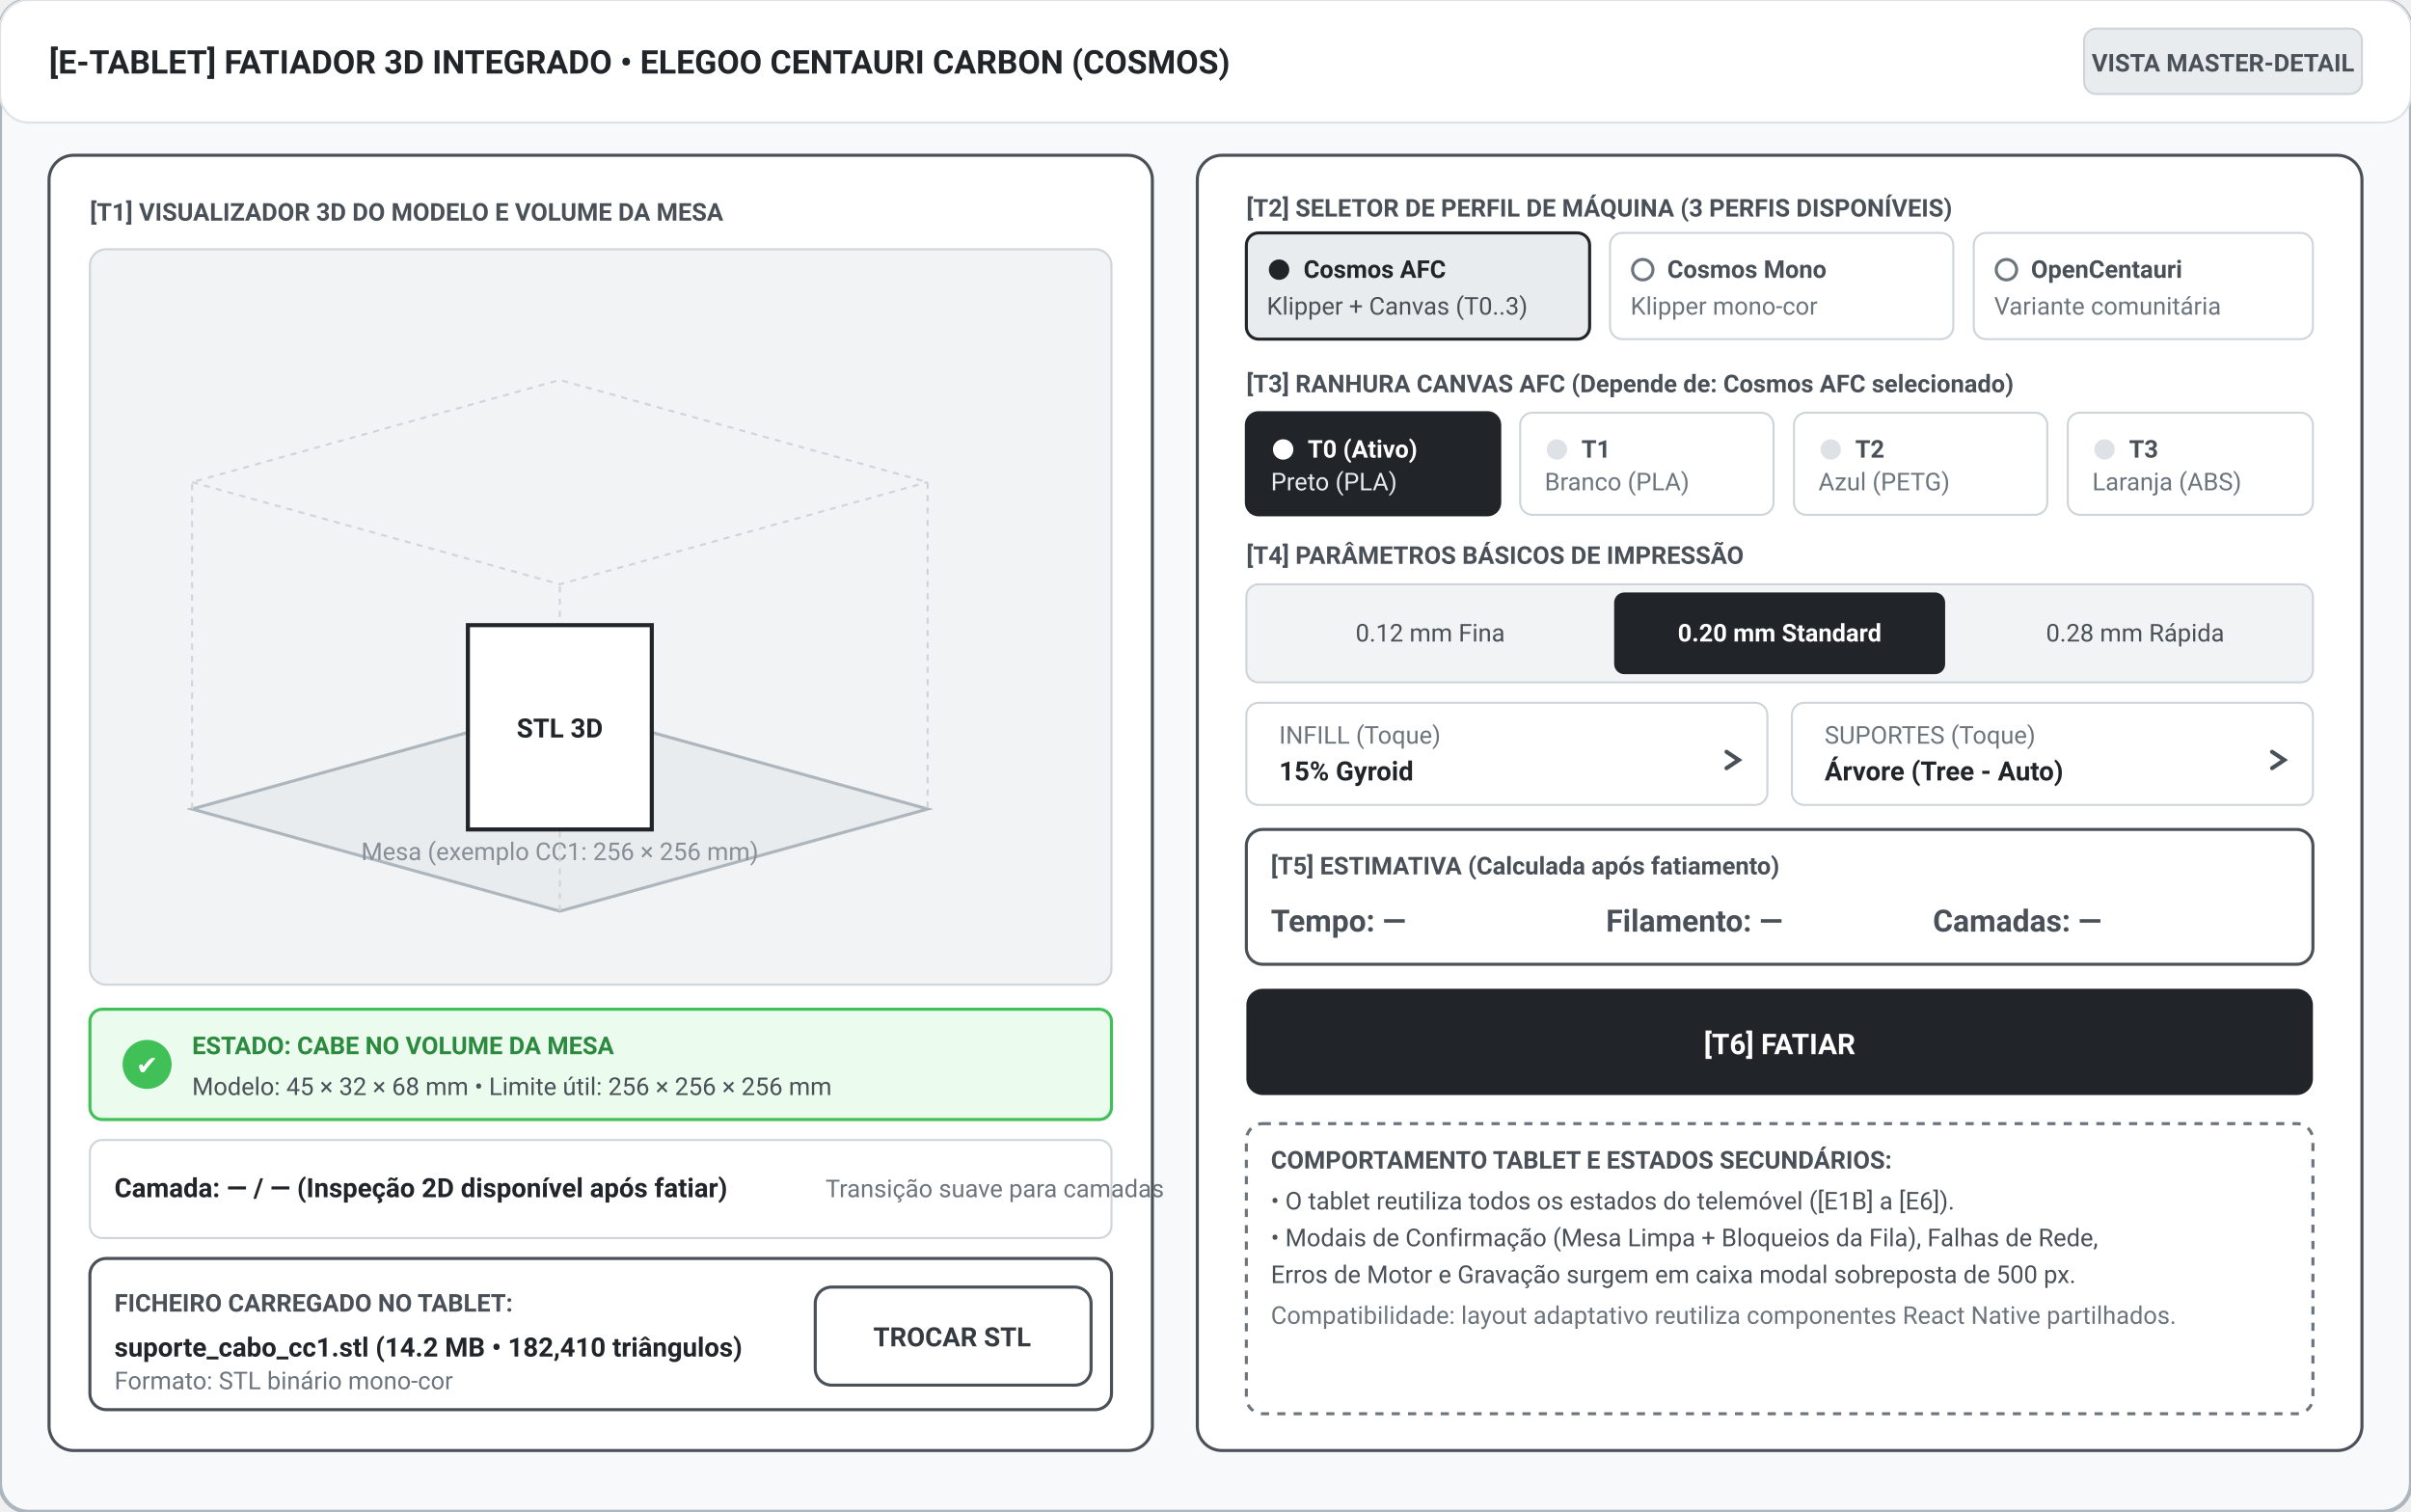
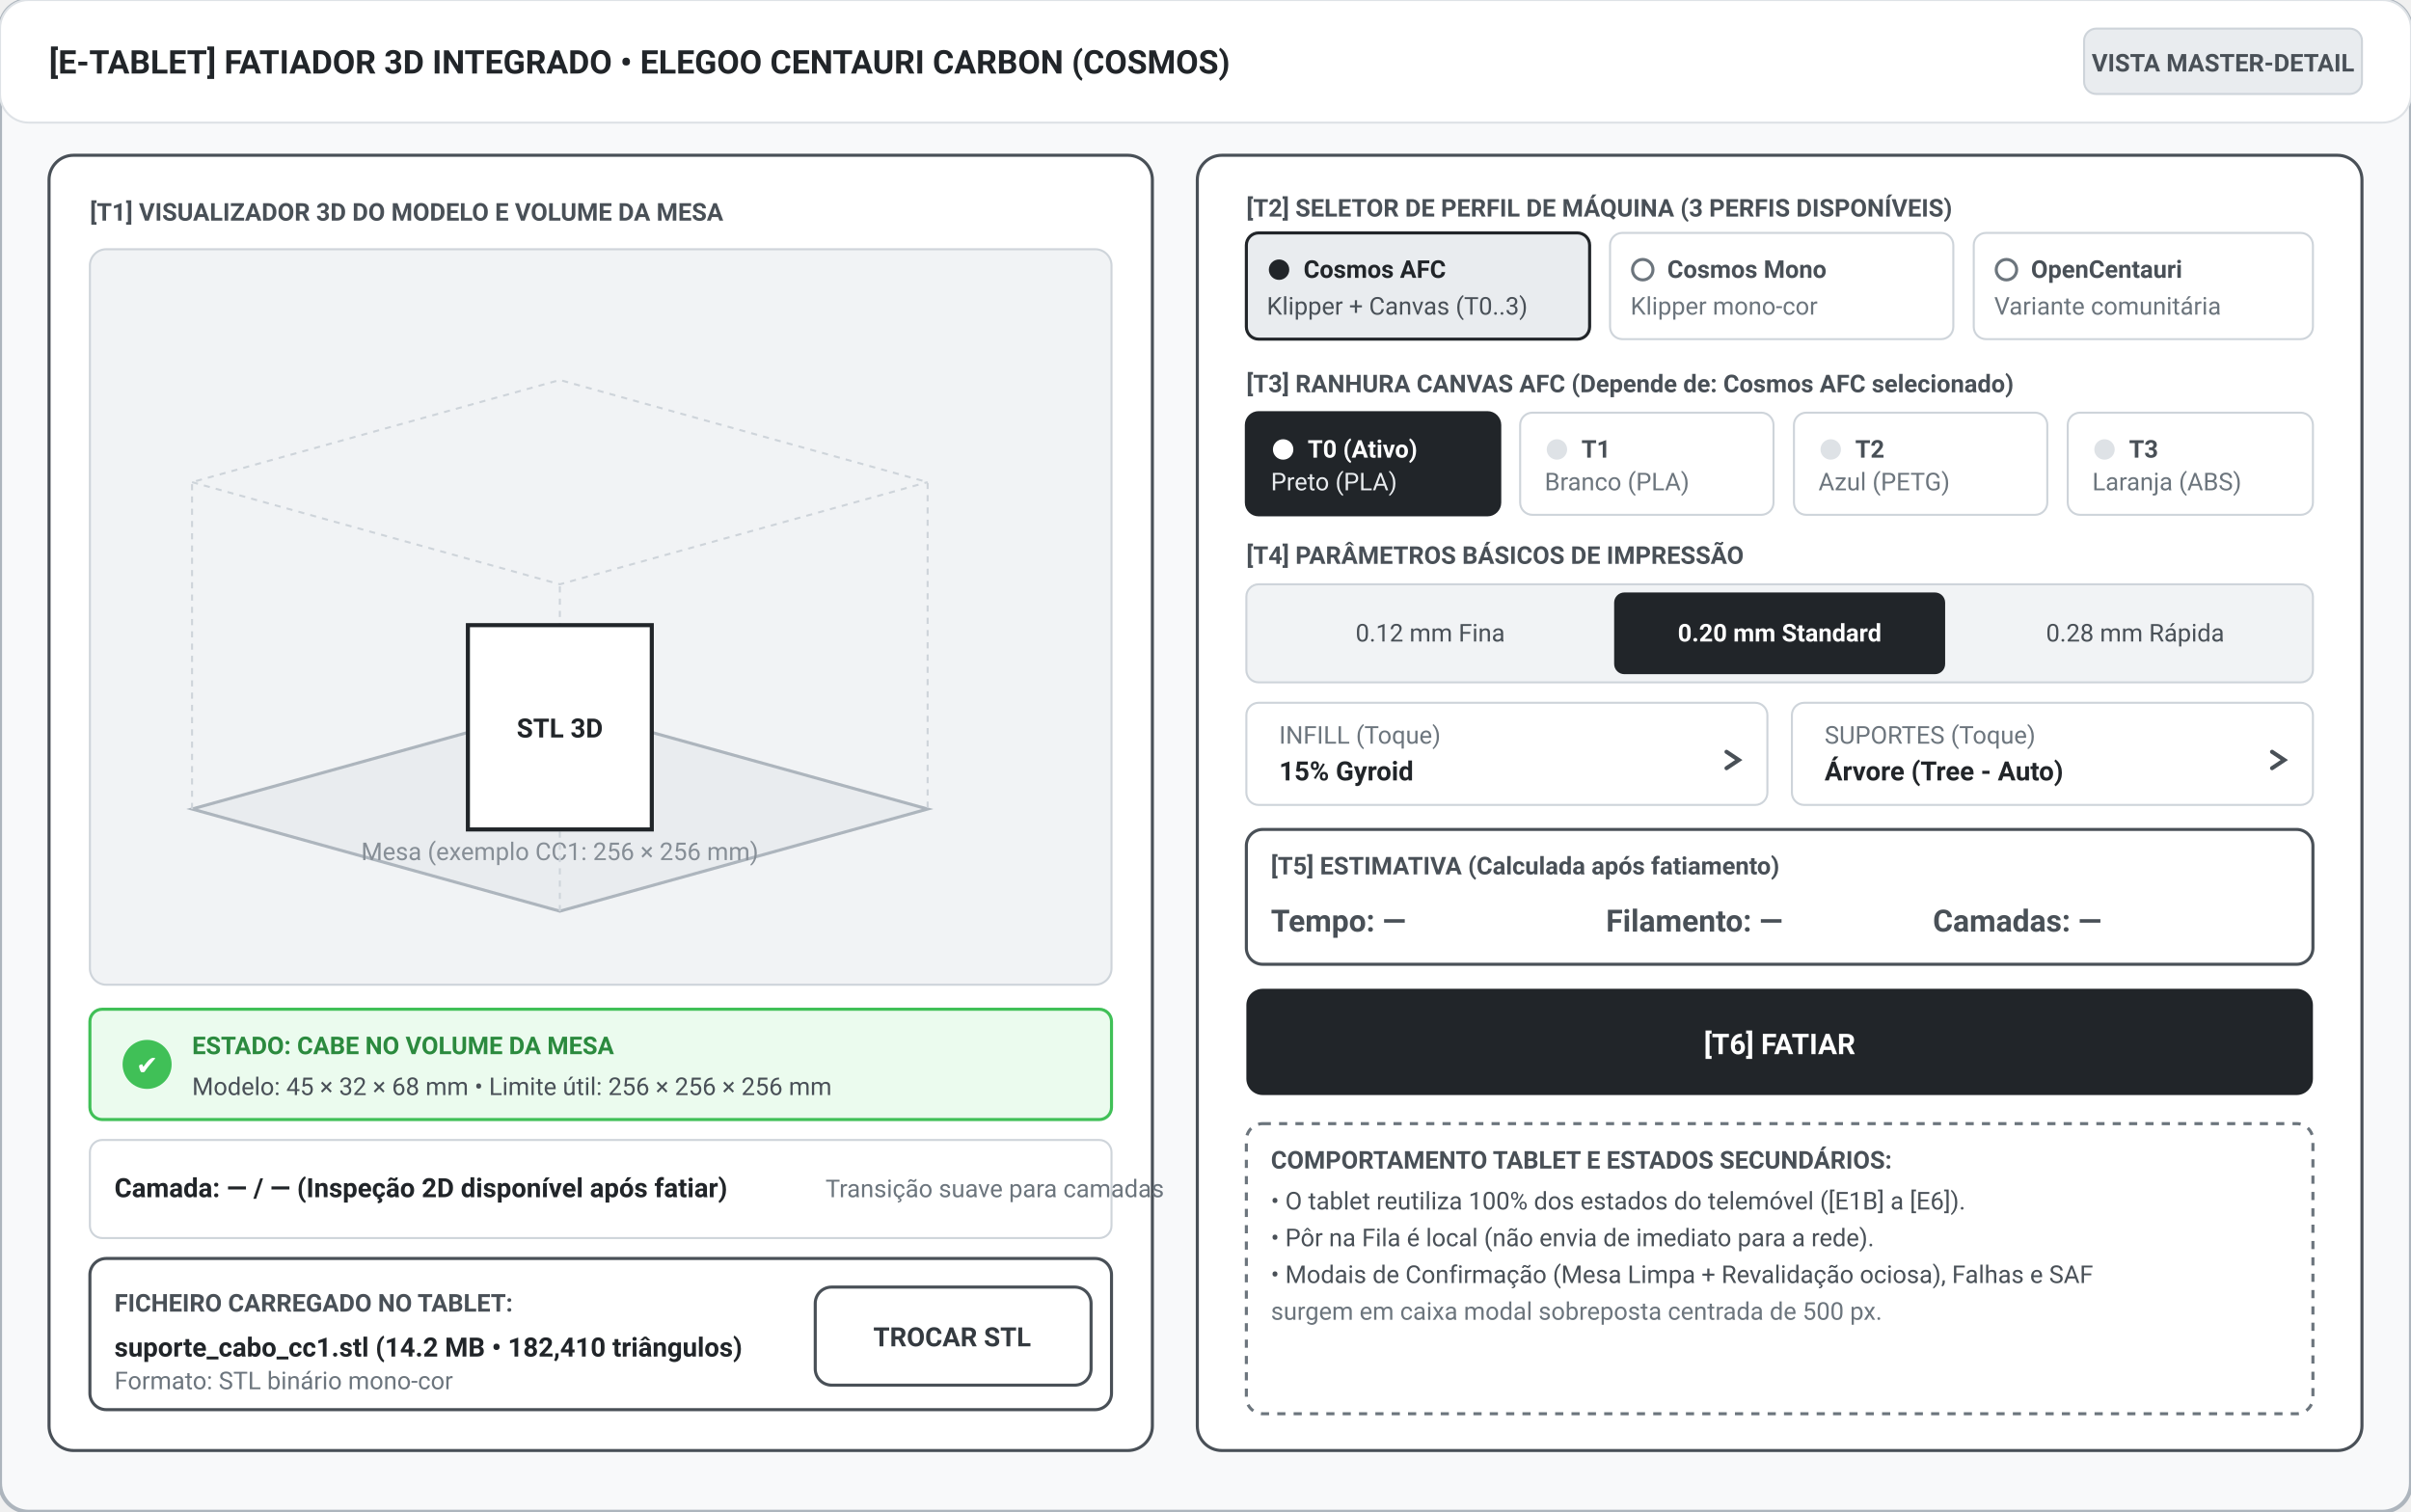
<svg xmlns="http://www.w3.org/2000/svg" viewBox="0 0 1180 740" width="1180" height="740" style="background:#ffffff; font-family:-apple-system, BlinkMacSystemFont, 'Segoe UI', Roboto, Helvetica, Arial, sans-serif;">
  <defs>
    <style>
      .screen-bg { fill: #f8f9fa; stroke: #adb5bd; stroke-width: 2; }
      .header-bg { fill: #ffffff; stroke: #dee2e6; stroke-width: 1; }
      .header-title { font-size: 16px; font-weight: 700; fill: #212529; }
      .block-box { fill: #ffffff; stroke: #6c757d; stroke-width: 1.5; stroke-dasharray: 4; }
      .solid-box { fill: #ffffff; stroke: #495057; stroke-width: 1.5; }
      .label-num { font-size: 12px; font-weight: 700; fill: #495057; }
      .text-title { font-size: 13px; font-weight: 700; fill: #212529; }
      .text-body { font-size: 12px; fill: #495057; }
      .text-sub { font-size: 12px; fill: #6c757d; }
      .btn-primary { fill: #212529; rx: 8px; }
      .btn-primary-text { font-size: 14px; font-weight: 700; fill: #ffffff; text-anchor: middle; }
      .btn-secondary { fill: #ffffff; stroke: #495057; stroke-width: 1.5; rx: 8px; }
      .btn-secondary-text { font-size: 13px; font-weight: 600; fill: #343a40; text-anchor: middle; }
      .chevron { fill: none; stroke: #495057; stroke-width: 2; stroke-linecap: round; }
    </style>
  </defs>
  <rect width="1180" height="740" rx="14" class="screen-bg" />
  <rect width="1180" height="60" rx="14" class="header-bg" />
  <text x="24" y="36" class="header-title">[E-TABLET] FATIADOR 3D INTEGRADO • ELEGOO CENTAURI CARBON (COSMOS)</text>
  <rect x="1020" y="14" width="136" height="32" rx="6" fill="#e9ecef" stroke="#ced4da" stroke-width="1" />
  <text x="1088" y="35" class="label-num" text-anchor="middle">VISTA MASTER-DETAIL</text>
  <g transform="translate(24, 76)">
    <rect width="540" height="634" rx="12" class="solid-box" />
    <text x="20" y="32" class="label-num">[T1] VISUALIZADOR 3D DO MODELO E VOLUME DA MESA</text>
    <rect x="20" y="46" width="500" height="360" rx="8" fill="#f1f3f5" stroke="#ced4da" stroke-width="1" />
    <path d="M 70 320 L 250 370 L 430 320 L 250 270 Z" fill="#e9ecef" stroke="#adb5bd" stroke-width="1.5" />
    <text x="250" y="345" font-size="12" fill="#868e96" text-anchor="middle">Mesa (exemplo CC1: 256 × 256 mm)</text>
    <path d="M 70 320 L 70 160 L 250 110 L 430 160 L 430 320" fill="none" stroke="#ced4da" stroke-width="1" stroke-dasharray="3" />
    <path d="M 250 370 L 250 210" fill="none" stroke="#ced4da" stroke-width="1" stroke-dasharray="3" />
    <path d="M 70 160 L 250 210 L 430 160" fill="none" stroke="#ced4da" stroke-width="1" stroke-dasharray="3" />
    <rect x="205" y="230" width="90" height="100" fill="#ffffff" stroke="#212529" stroke-width="2" />
    <text x="250" y="285" font-size="13" font-weight="700" fill="#212529" text-anchor="middle">STL 3D</text>
    <g transform="translate(20, 418)">
      <rect width="500" height="54" rx="6" fill="#ebfbee" stroke="#40c057" stroke-width="1.5" />
      <circle cx="28" cy="27" r="12" fill="#40c057" />
      <text x="28" y="32" font-size="13" font-weight="700" fill="#ffffff" text-anchor="middle">✔</text>
      <text x="50" y="22" font-size="12" font-weight="700" fill="#2b8a3e">ESTADO: CABE NO VOLUME DA MESA</text>
      <text x="50" y="42" class="text-body">Modelo: 45 × 32 × 68 mm • Limite útil: 256 × 256 × 256 mm</text>
    </g>
    <rect x="20" y="482" width="500" height="48" rx="6" fill="#ffffff" stroke="#ced4da" stroke-width="1" />
    <text x="32" y="510" class="text-title">Camada: — / — (Inspeção 2D disponível após fatiar)</text>
    <text x="380" y="510" class="text-sub">Transição suave para camadas</text>
    <rect x="20" y="540" width="500" height="74" rx="8" class="solid-box" />
    <text x="32" y="566" class="label-num">FICHEIRO CARREGADO NO TABLET:</text>
    <text x="32" y="588" class="text-title">suporte_cabo_cc1.stl (14.2 MB • 182,410 triângulos)</text>
    <text x="32" y="604" class="text-sub">Formato: STL binário mono-cor</text>
    <rect x="375" y="554" width="135" height="48" class="btn-secondary" />
    <text x="442" y="583" class="btn-secondary-text">TROCAR STL</text>
  </g>
  <g transform="translate(586, 76)">
    <rect width="570" height="634" rx="12" class="solid-box" />
    <text x="24" y="30" class="label-num">[T2] SELETOR DE PERFIL DE MÁQUINA (3 PERFIS DISPONÍVEIS)</text>
    <g transform="translate(24, 38)">
      <rect x="0" y="0" width="168" height="52" rx="6" fill="#e9ecef" stroke="#212529" stroke-width="1.5" />
      <circle cx="16" cy="18" r="5" fill="#212529" />
      <text x="28" y="22" font-size="12" font-weight="700" fill="#212529">Cosmos AFC</text>
      <text x="10" y="40" font-size="12" fill="#495057">Klipper + Canvas (T0..3)</text>
      <rect x="178" y="0" width="168" height="52" rx="6" fill="#ffffff" stroke="#ced4da" stroke-width="1" />
      <circle cx="194" cy="18" r="5" fill="none" stroke="#6c757d" stroke-width="1.5" />
      <text x="206" y="22" font-size="12" font-weight="700" fill="#495057">Cosmos Mono</text>
      <text x="188" y="40" font-size="12" fill="#6c757d">Klipper mono-cor</text>
      <rect x="356" y="0" width="166" height="52" rx="6" fill="#ffffff" stroke="#ced4da" stroke-width="1" />
      <circle cx="372" cy="18" r="5" fill="none" stroke="#6c757d" stroke-width="1.5" />
      <text x="384" y="22" font-size="12" font-weight="700" fill="#495057">OpenCentauri</text>
      <text x="366" y="40" font-size="12" fill="#6c757d">Variante comunitária</text>
    </g>
    <text x="24" y="116" class="label-num">[T3] RANHURA CANVAS AFC (Depende de: Cosmos AFC selecionado)</text>
    <g transform="translate(24, 126)">
      <rect x="0" y="0" width="124" height="50" rx="6" fill="#212529" stroke="#212529" stroke-width="1.5" />
      <circle cx="18" cy="18" r="5" fill="#ffffff" />
      <text x="30" y="22" font-size="12" font-weight="700" fill="#ffffff">T0 (Ativo)</text>
      <text x="12" y="38" font-size="12" fill="#e9ecef">Preto (PLA)</text>
      <rect x="134" y="0" width="124" height="50" rx="6" fill="#ffffff" stroke="#ced4da" stroke-width="1" />
      <circle cx="152" cy="18" r="5" fill="#dee2e6" />
      <text x="164" y="22" font-size="12" font-weight="700" fill="#495057">T1</text>
      <text x="146" y="38" font-size="12" fill="#6c757d">Branco (PLA)</text>
      <rect x="268" y="0" width="124" height="50" rx="6" fill="#ffffff" stroke="#ced4da" stroke-width="1" />
      <circle cx="286" cy="18" r="5" fill="#dee2e6" />
      <text x="298" y="22" font-size="12" font-weight="700" fill="#495057">T2</text>
      <text x="280" y="38" font-size="12" fill="#6c757d">Azul (PETG)</text>
      <rect x="402" y="0" width="120" height="50" rx="6" fill="#ffffff" stroke="#ced4da" stroke-width="1" />
      <circle cx="420" cy="18" r="5" fill="#dee2e6" />
      <text x="432" y="22" font-size="12" font-weight="700" fill="#495057">T3</text>
      <text x="414" y="38" font-size="12" fill="#6c757d">Laranja (ABS)</text>
    </g>
    <text x="24" y="200" class="label-num">[T4] PARÂMETROS BÁSICOS DE IMPRESSÃO</text>
    <g transform="translate(24, 210)">
      <rect x="0" y="0" width="522" height="48" rx="6" fill="#f1f3f5" stroke="#ced4da" stroke-width="1" />
      <rect x="180" y="4" width="162" height="40" rx="5" fill="#212529" />
      <text x="90" y="28" class="text-body" text-anchor="middle">0.12 mm Fina</text>
      <text x="261" y="28" font-size="12" font-weight="700" fill="#ffffff" text-anchor="middle">0.20 mm Standard</text>
      <text x="435" y="28" class="text-body" text-anchor="middle">0.28 mm Rápida</text>
    </g>
    <g transform="translate(24, 268)">
      <rect x="0" y="0" width="255" height="50" rx="6" fill="#ffffff" stroke="#ced4da" stroke-width="1" />
      <text x="16" y="20" class="text-sub">INFILL (Toque)</text>
      <text x="16" y="38" class="text-title">15% Gyroid</text>
      <path d="M 235 24 L 241 28 L 235 32" class="chevron" />
      <rect x="267" y="0" width="255" height="50" rx="6" fill="#ffffff" stroke="#ced4da" stroke-width="1" />
      <text x="283" y="20" class="text-sub">SUPORTES (Toque)</text>
      <text x="283" y="38" class="text-title">Árvore (Tree - Auto)</text>
      <path d="M 502 24 L 508 28 L 502 32" class="chevron" />
    </g>
    <rect x="24" y="330" width="522" height="66" rx="8" class="solid-box" />
    <text x="36" y="352" class="label-num">[T5] ESTIMATIVA (Calculada após fatiamento)</text>
    <text x="36" y="380" font-size="15" font-weight="700" fill="#495057">Tempo: —</text>
    <text x="200" y="380" font-size="15" font-weight="700" fill="#495057">Filamento: —</text>
    <text x="360" y="380" font-size="15" font-weight="700" fill="#495057">Camadas: —</text>
    <g transform="translate(24, 408)">
      <rect x="0" y="0" width="522" height="52" class="btn-primary" />
      <text x="261" y="32" class="btn-primary-text">[T6] FATIAR</text>
    </g>
    <rect x="24" y="474" width="522" height="142" rx="8" class="block-box" />
    <text x="36" y="496" class="label-num">COMPORTAMENTO TABLET E ESTADOS SECUNDÁRIOS:</text>
-     <text x="36" y="516" class="text-body">• O tablet reutiliza todos os estados do telemóvel ([E1B] a [E6]).</text>
-     <text x="36" y="534" class="text-body">• Modais de Confirmação (Mesa Limpa + Bloqueios da Fila), Falhas de Rede,</text>
-     <text x="36" y="552" class="text-body">  Erros de Motor e Gravação surgem em caixa modal sobreposta de 500 px.</text>
-     <text x="36" y="572" class="text-sub">Compatibilidade: layout adaptativo reutiliza componentes React Native partilhados.</text>
+     <text x="36" y="516" class="text-body">• O tablet reutiliza 100% dos estados do telemóvel ([E1B] a [E6]).</text>
+     <text x="36" y="534" class="text-body">• Pôr na Fila é local (não envia de imediato para a rede).</text>
+     <text x="36" y="552" class="text-body">• Modais de Confirmação (Mesa Limpa + Revalidação ociosa), Falhas e SAF</text>
+     <text x="36" y="570" class="text-sub">  surgem em caixa modal sobreposta centrada de 500 px.</text>
  </g>
</svg>
